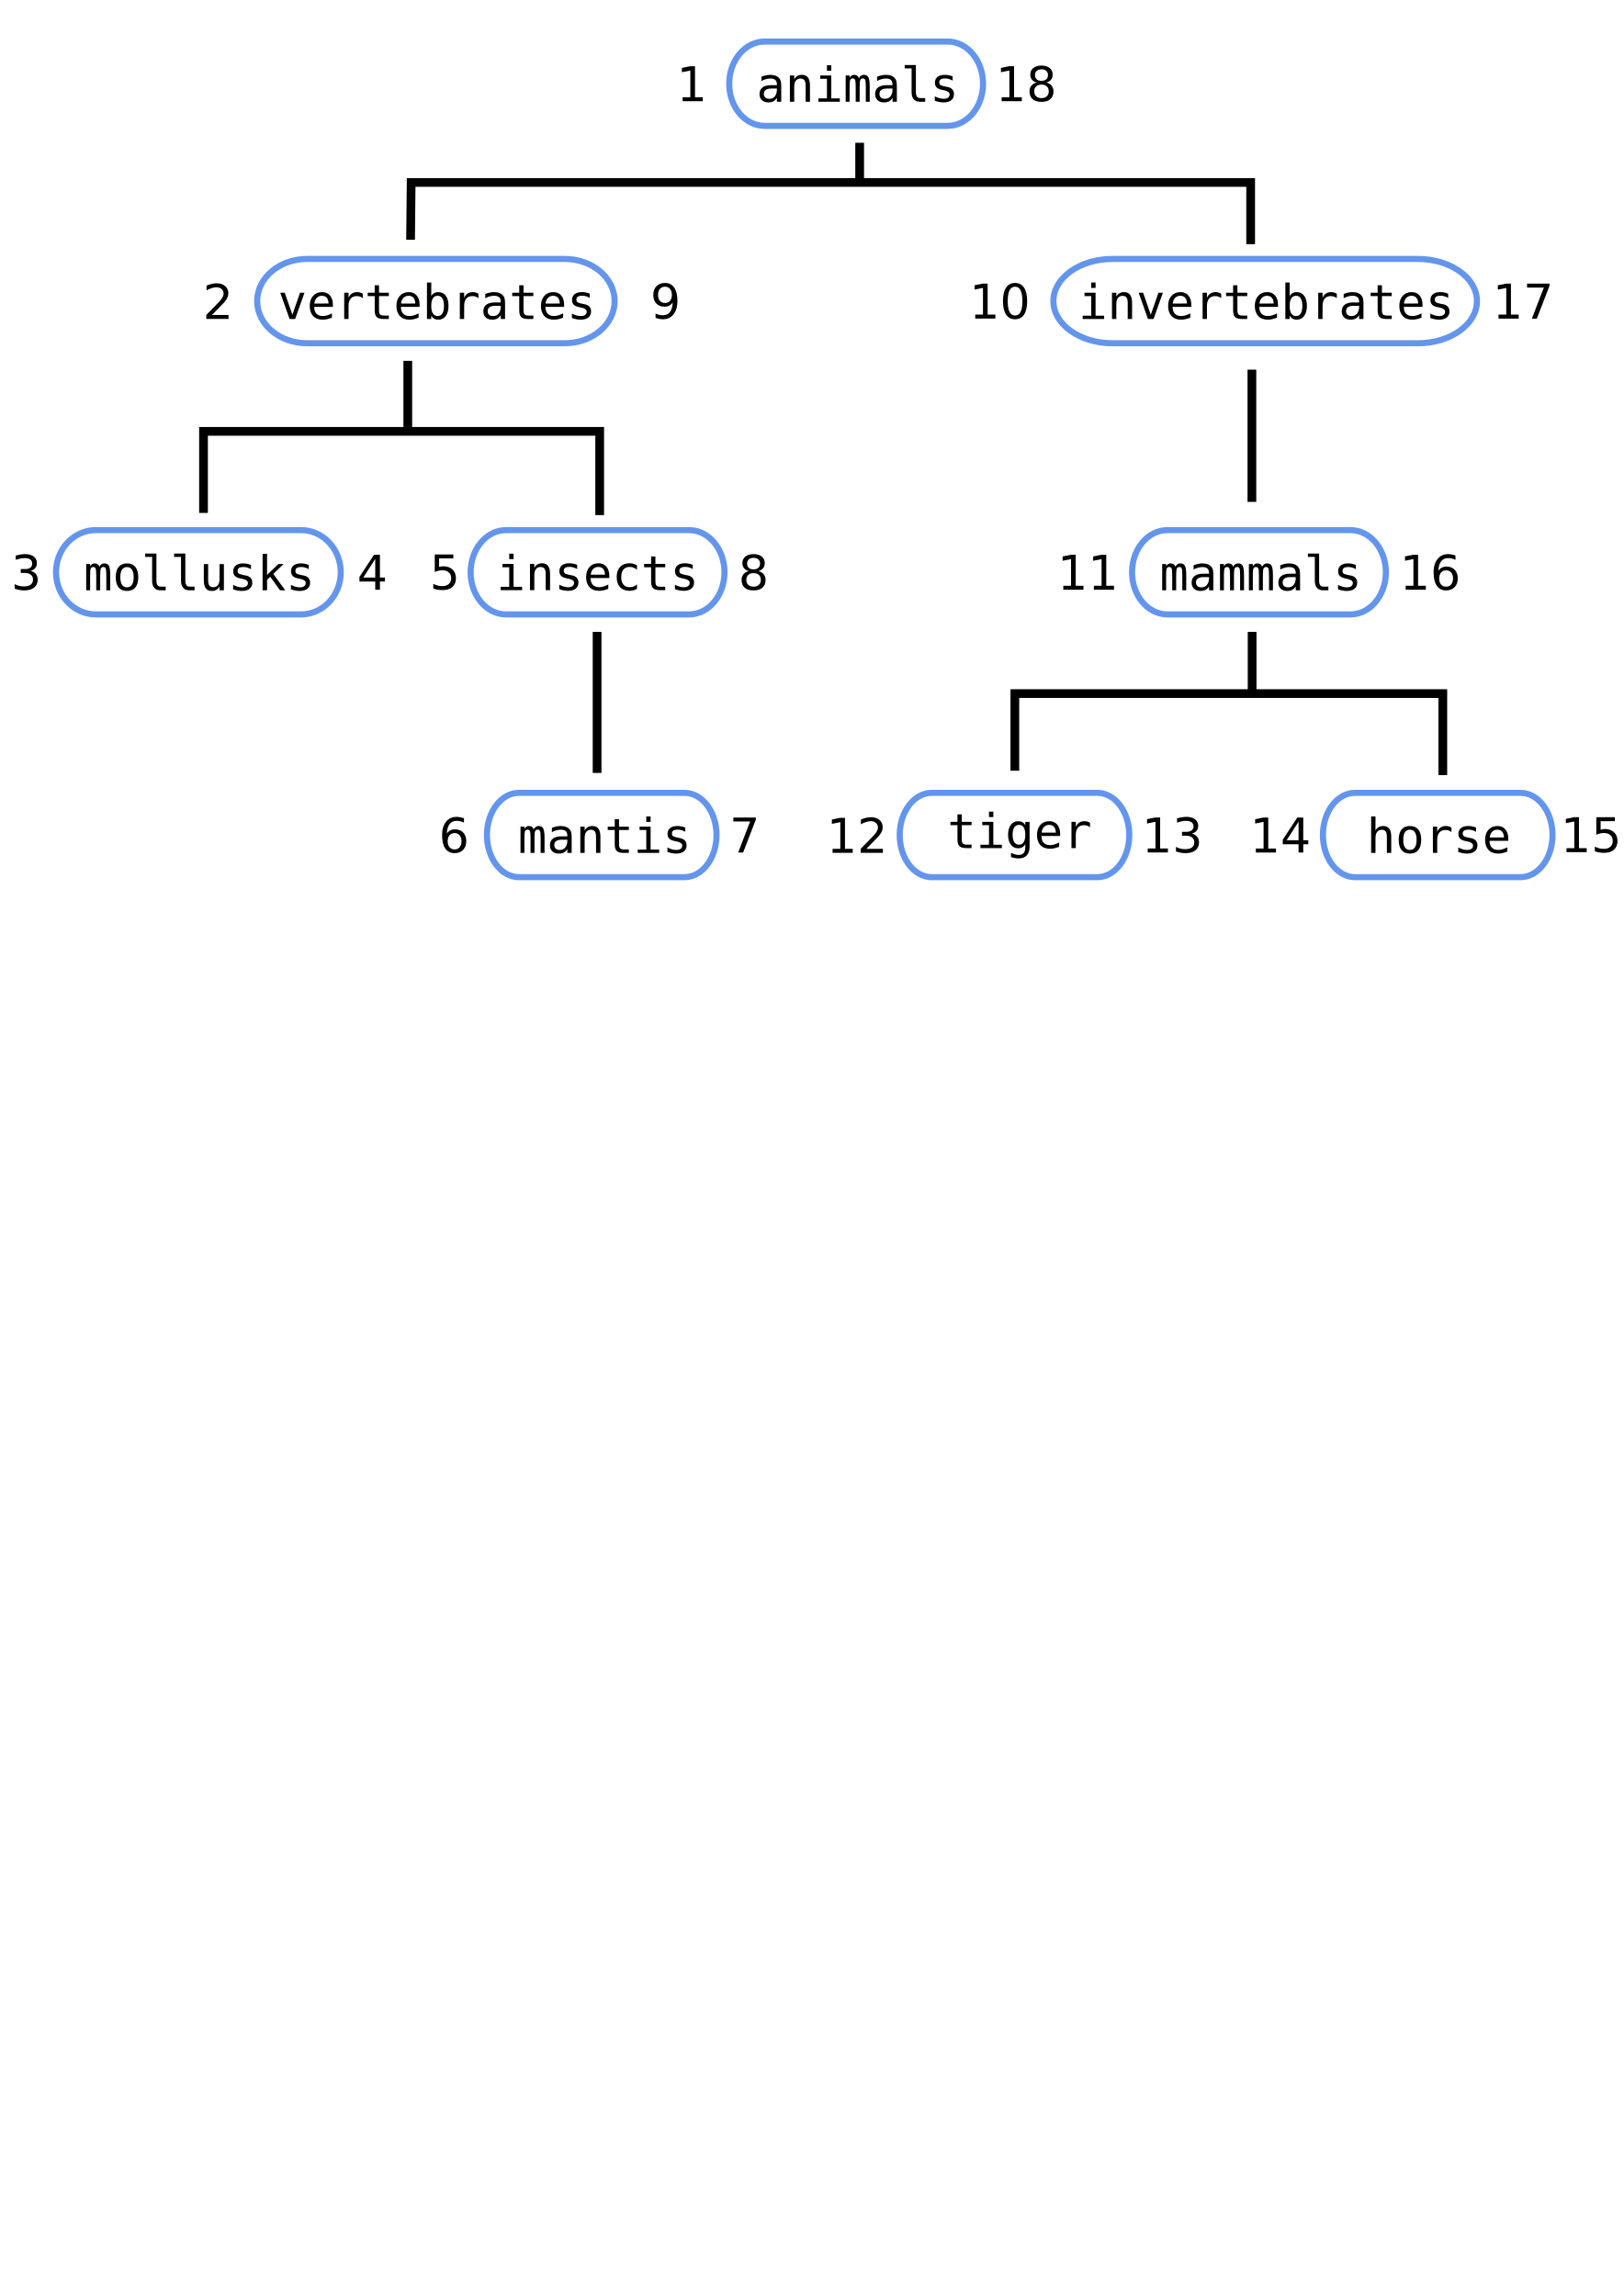
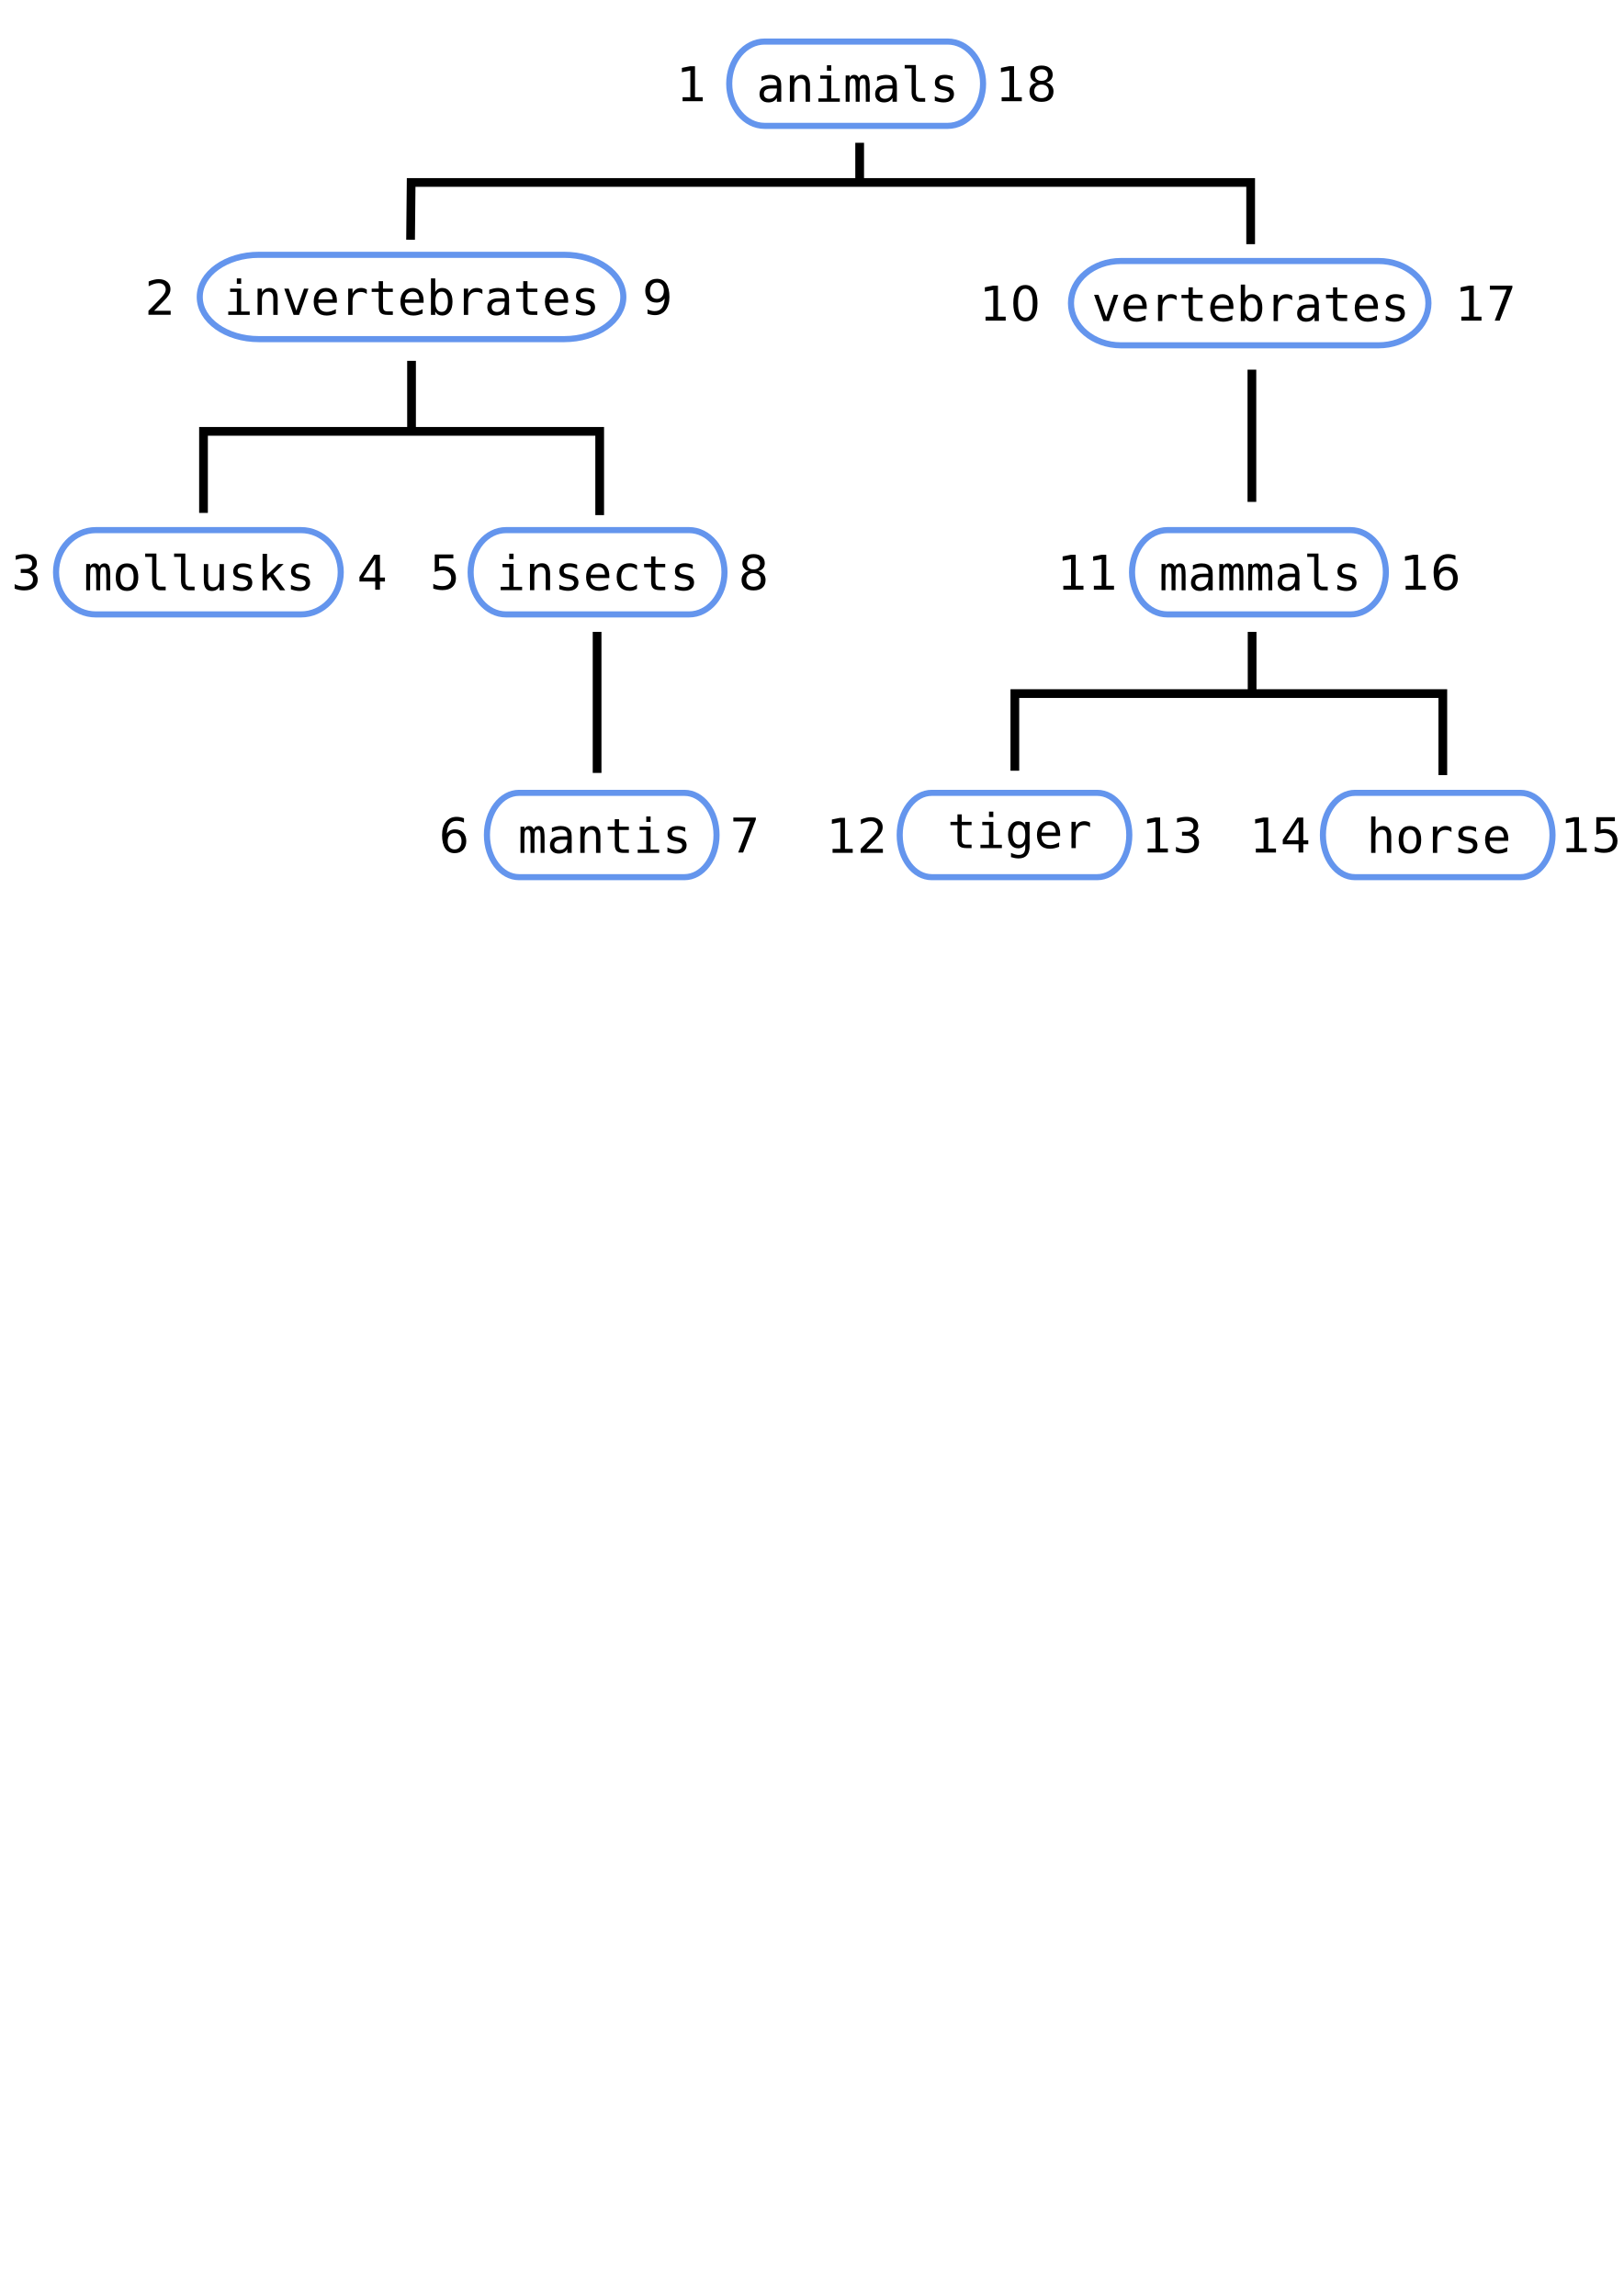
<svg xmlns="http://www.w3.org/2000/svg" width="744.094" height="1052.362" id="svg2" version="1.1">
  <defs id="defs4">
    </defs>
  <g id="layer1">
    <rect style="fill:none;stroke:#6495ed;stroke-width:2.8;stroke-linecap:round;stroke-linejoin:round;stroke-miterlimit:4;stroke-opacity:1;stroke-dasharray:none;stroke-dashoffset:10" id="rect2987" width="116.328" height="38.643" x="334.182" y="19.046" rx="16.232" ry="19.321" />
-     <rect style="fill:none;stroke:#6495ed;stroke-width:2.8;stroke-linecap:round;stroke-linejoin:round;stroke-miterlimit:4;stroke-opacity:1;stroke-dasharray:none;stroke-dashoffset:10" id="rect2987-8" width="163.806" height="38.643" x="117.86" y="118.686" rx="22.856" ry="19.321" />
-     <rect style="fill:none;stroke:#6495ed;stroke-width:2.8;stroke-linecap:round;stroke-linejoin:round;stroke-miterlimit:4;stroke-opacity:1;stroke-dasharray:none;stroke-dashoffset:10" id="rect2987-80" width="194.11" height="38.643" x="482.734" y="118.686" rx="27.085" ry="19.321" />
+     <rect style="fill:none;stroke:#6495ed;stroke-width:2.8;stroke-linecap:round;stroke-linejoin:round;stroke-miterlimit:4;stroke-opacity:1;stroke-dasharray:none;stroke-dashoffset:10" id="rect2987-8" width="163.806" height="38.643" x="490.801" y="119.633" rx="22.856" ry="19.321" />
+     <rect style="fill:none;stroke:#6495ed;stroke-width:2.8;stroke-linecap:round;stroke-linejoin:round;stroke-miterlimit:4;stroke-opacity:1;stroke-dasharray:none;stroke-dashoffset:10" id="rect2987-80" width="194.11" height="38.643" x="91.54" y="116.793" rx="27.085" ry="19.321" />
    <rect style="fill:none;stroke:#6495ed;stroke-width:2.8;stroke-linecap:round;stroke-linejoin:round;stroke-miterlimit:4;stroke-opacity:1;stroke-dasharray:none;stroke-dashoffset:10" id="rect2987-4" width="130.471" height="38.643" x="25.679" y="242.97" rx="18.205" ry="19.321" />
    <rect style="fill:none;stroke:#6495ed;stroke-width:2.8;stroke-linecap:round;stroke-linejoin:round;stroke-miterlimit:4;stroke-opacity:1;stroke-dasharray:none;stroke-dashoffset:10" id="rect2987-7" width="116.328" height="38.643" x="215.679" y="242.97" rx="16.232" ry="19.321" />
    <rect style="fill:none;stroke:#6495ed;stroke-width:2.8;stroke-linecap:round;stroke-linejoin:round;stroke-miterlimit:4;stroke-opacity:1;stroke-dasharray:none;stroke-dashoffset:10" id="rect2987-6" width="105.217" height="38.643" x="223.145" y="363.4" rx="14.681" ry="19.321" />
    <rect style="fill:none;stroke:#6495ed;stroke-width:2.8;stroke-linecap:round;stroke-linejoin:round;stroke-miterlimit:4;stroke-opacity:1;stroke-dasharray:none;stroke-dashoffset:10" id="rect2987-3-7" width="105.217" height="38.643" x="412.305" y="363.4" rx="14.681" ry="19.321" />
    <rect style="fill:none;stroke:#6495ed;stroke-width:2.8;stroke-linecap:round;stroke-linejoin:round;stroke-miterlimit:4;stroke-opacity:1;stroke-dasharray:none;stroke-dashoffset:10" id="rect2987-3-9" width="116.328" height="38.643" x="518.778" y="242.97" rx="16.232" ry="19.321" />
    <rect style="fill:none;stroke:#6495ed;stroke-width:2.8;stroke-linecap:round;stroke-linejoin:round;stroke-miterlimit:4;stroke-opacity:1;stroke-dasharray:none;stroke-dashoffset:10" id="rect2987-3-7-5" width="105.217" height="38.643" x="606.255" y="363.4" rx="14.681" ry="19.321" />
    <text xml:space="preserve" style="font-size:22px;font-style:normal;font-variant:normal;font-weight:normal;font-stretch:normal;text-align:start;line-height:125%;letter-spacing:0px;word-spacing:0px;writing-mode:lr-tb;text-anchor:start;fill:#000000;fill-opacity:1;stroke:none;font-family:DejaVu Sans Mono;-inkscape-font-specification:DejaVu Sans Mono" x="346.646" y="46.628" id="text3092">
      <tspan id="tspan3094" x="346.646" y="46.628">animals</tspan>
    </text>
-     <text xml:space="preserve" style="font-size:22px;font-style:normal;font-variant:normal;font-weight:normal;font-stretch:normal;text-align:start;line-height:125%;letter-spacing:0px;word-spacing:0px;writing-mode:lr-tb;text-anchor:start;fill:#000000;fill-opacity:1;stroke:none;font-family:DejaVu Sans Mono;-inkscape-font-specification:DejaVu Sans Mono" x="127.364" y="146.209" id="text3096">
-       <tspan id="tspan3098" x="127.364" y="146.209">vertebrates</tspan>
+     <text xml:space="preserve" style="font-size:22px;font-style:normal;font-variant:normal;font-weight:normal;font-stretch:normal;text-align:start;line-height:125%;letter-spacing:0px;word-spacing:0px;writing-mode:lr-tb;text-anchor:start;fill:#000000;fill-opacity:1;stroke:none;font-family:DejaVu Sans Mono;-inkscape-font-specification:DejaVu Sans Mono" x="500.304" y="147.156" id="text3096">
+       <tspan id="tspan3098" x="500.304" y="147.156">vertebrates</tspan>
    </text>
-     <text xml:space="preserve" style="font-size:22px;font-style:normal;font-variant:normal;font-weight:normal;font-stretch:normal;text-align:start;line-height:125%;letter-spacing:0px;word-spacing:0px;writing-mode:lr-tb;text-anchor:start;fill:#000000;fill-opacity:1;stroke:none;font-family:DejaVu Sans Mono;-inkscape-font-specification:DejaVu Sans Mono" x="494.249" y="146.209" id="text3100">
-       <tspan id="tspan3102" x="494.249" y="146.209">invertebrates</tspan>
+     <text xml:space="preserve" style="font-size:22px;font-style:normal;font-variant:normal;font-weight:normal;font-stretch:normal;text-align:start;line-height:125%;letter-spacing:0px;word-spacing:0px;writing-mode:lr-tb;text-anchor:start;fill:#000000;fill-opacity:1;stroke:none;font-family:DejaVu Sans Mono;-inkscape-font-specification:DejaVu Sans Mono" x="102.701" y="144.316" id="text3100">
+       <tspan id="tspan3102" x="102.701" y="144.316">invertebrates</tspan>
    </text>
    <text xml:space="preserve" style="font-size:22px;font-style:normal;font-variant:normal;font-weight:normal;font-stretch:normal;text-align:start;line-height:125%;letter-spacing:0px;word-spacing:0px;writing-mode:lr-tb;text-anchor:start;fill:#000000;fill-opacity:1;stroke:none;font-family:DejaVu Sans Mono;-inkscape-font-specification:DejaVu Sans Mono" x="38.333" y="270.552" id="text3104">
      <tspan id="tspan3106" x="38.333" y="270.552">mollusks</tspan>
    </text>
    <text xml:space="preserve" style="font-size:22px;font-style:normal;font-variant:normal;font-weight:normal;font-stretch:normal;text-align:start;line-height:125%;letter-spacing:0px;word-spacing:0px;writing-mode:lr-tb;text-anchor:start;fill:#000000;fill-opacity:1;stroke:none;font-family:DejaVu Sans Mono;-inkscape-font-specification:DejaVu Sans Mono" x="227.536" y="270.493" id="text3108">
      <tspan id="tspan3110" x="227.536" y="270.493">insects</tspan>
    </text>
-     <text xml:space="preserve" style="font-size:22px;font-style:normal;font-variant:normal;font-weight:normal;font-stretch:normal;text-align:start;line-height:125%;letter-spacing:0px;word-spacing:0px;writing-mode:lr-tb;text-anchor:start;fill:#000000;fill-opacity:1;stroke:none;font-family:DejaVu Sans Mono;-inkscape-font-specification:DejaVu Sans Mono" x="531.424" y="270.552" id="text3112">
-       <tspan id="tspan3114" x="531.424" y="270.552">mammals</tspan>
+     <text xml:space="preserve" style="font-size:22px;font-style:normal;font-variant:normal;font-weight:normal;font-stretch:normal;text-align:start;line-height:125%;letter-spacing:0px;word-spacing:0px;writing-mode:lr-tb;text-anchor:start;fill:#000000;fill-opacity:1;stroke:none;font-family:DejaVu Sans Mono;-inkscape-font-specification:DejaVu Sans Mono" x="531.121" y="270.552" id="text3112">
+       <tspan id="tspan3114" x="531.121" y="270.552">mammals</tspan>
    </text>
    <text xml:space="preserve" style="font-size:22px;font-style:normal;font-variant:normal;font-weight:normal;font-stretch:normal;text-align:start;line-height:125%;letter-spacing:0px;word-spacing:0px;writing-mode:lr-tb;text-anchor:start;fill:#000000;fill-opacity:1;stroke:none;font-family:DejaVu Sans Mono;-inkscape-font-specification:DejaVu Sans Mono" x="434.149" y="388.715" id="text3116">
      <tspan id="tspan3118" x="434.149" y="388.715">tiger</tspan>
    </text>
    <text xml:space="preserve" style="font-size:22px;font-style:normal;font-variant:normal;font-weight:normal;font-stretch:normal;text-align:start;line-height:125%;letter-spacing:0px;word-spacing:0px;writing-mode:lr-tb;text-anchor:start;fill:#000000;fill-opacity:1;stroke:none;font-family:DejaVu Sans Mono;-inkscape-font-specification:DejaVu Sans Mono" x="626.266" y="390.923" id="text3120">
      <tspan id="tspan3122" x="626.266" y="390.923">horse</tspan>
    </text>
    <text xml:space="preserve" style="font-size:22px;font-style:normal;font-variant:normal;font-weight:normal;font-stretch:normal;text-align:start;line-height:125%;letter-spacing:0px;word-spacing:0px;writing-mode:lr-tb;text-anchor:start;fill:#000000;fill-opacity:1;stroke:none;font-family:DejaVu Sans Mono;-inkscape-font-specification:DejaVu Sans Mono" x="237.358" y="390.923" id="text3124">
      <tspan id="tspan3126" x="237.358" y="390.923">mantis</tspan>
    </text>
    <path style="fill:none;stroke:#000000;stroke-width:4;stroke-linecap:butt;stroke-linejoin:miter;stroke-miterlimit:4;stroke-opacity:1;stroke-dasharray:none" d="m 573.706,230.037 0,-60.609 0,0 0,0" id="path3153" />
    <path style="fill:none;stroke:#000000;stroke-width:4;stroke-linecap:butt;stroke-linejoin:miter;stroke-miterlimit:4;stroke-opacity:1;stroke-dasharray:none" d="m 573.138,111.91 0,-28.284 -384.722,0 -0.264,26.264" id="path3155" />
    <path style="fill:none;stroke:#000000;stroke-width:4;stroke-linecap:butt;stroke-linejoin:miter;stroke-miterlimit:4;stroke-opacity:1;stroke-dasharray:none" d="m 93.26,235.088 0,-37.376 181.558,0 0,38.386 0,0 0,0 0,0 0,0" id="path3157" />
    <path style="fill:none;stroke:#000000;stroke-width:4;stroke-linecap:butt;stroke-linejoin:miter;stroke-miterlimit:4;stroke-opacity:1;stroke-dasharray:none" d="m 273.63,354.266 0,-64.65 0,0" id="path3159" />
    <path style="fill:none;stroke:#000000;stroke-width:4;stroke-linecap:butt;stroke-linejoin:miter;stroke-miterlimit:4;stroke-opacity:1;stroke-dasharray:none" d="m 465.074,353.255 0,-35.355 196.123,0 0,37.376 0,0" id="path3161" />
    <path style="fill:none;stroke:#000000;stroke-width:4;stroke-linecap:butt;stroke-linejoin:miter;stroke-miterlimit:4;stroke-opacity:1;stroke-dasharray:none" d="m 573.807,289.616 0,27.274 1.01,0 0,0" id="path3163" />
-     <path style="fill:none;stroke:#000000;stroke-width:4;stroke-linecap:butt;stroke-linejoin:miter;stroke-miterlimit:4;stroke-opacity:1;stroke-dasharray:none" d="m 186.878,196.702 0,-31.315" id="path3165" />
+     <path style="fill:none;stroke:#000000;stroke-width:4;stroke-linecap:butt;stroke-linejoin:miter;stroke-miterlimit:4;stroke-opacity:1;stroke-dasharray:none" d="m 188.595,196.702 0,-31.315" id="path3165" />
    <path style="fill:none;stroke:#000000;stroke-width:4;stroke-linecap:butt;stroke-linejoin:miter;stroke-opacity:1;stroke-miterlimit:4;stroke-dasharray:none" d="m 393.959,84.636 0,-19.193" id="path3167" />
    <text xml:space="preserve" style="font-size:22px;font-style:normal;font-variant:normal;font-weight:normal;font-stretch:normal;text-align:start;line-height:125%;letter-spacing:0px;word-spacing:0px;writing-mode:lr-tb;text-anchor:start;fill:#000000;fill-opacity:1;stroke:none;font-family:Bitstream Vera Sans;-inkscape-font-specification:Bitstream Vera Sans" x="310.076" y="46.386" id="text3169">
      <tspan id="tspan3171" x="310.076" y="46.386">1</tspan>
    </text>
-     <text xml:space="preserve" style="font-size:22px;font-style:normal;font-variant:normal;font-weight:normal;font-stretch:normal;text-align:start;line-height:125%;letter-spacing:0px;word-spacing:0px;writing-mode:lr-tb;text-anchor:start;fill:#000000;fill-opacity:1;stroke:none;font-family:Bitstream Vera Sans;-inkscape-font-specification:Bitstream Vera Sans" x="92.934" y="146.172" id="text3173">
-       <tspan id="tspan3175" x="92.934" y="146.172">2</tspan>
+     <text xml:space="preserve" style="font-size:22px;font-style:normal;font-variant:normal;font-weight:normal;font-stretch:normal;text-align:start;line-height:125%;letter-spacing:0px;word-spacing:0px;writing-mode:lr-tb;text-anchor:start;fill:#000000;fill-opacity:1;stroke:none;font-family:Bitstream Vera Sans;-inkscape-font-specification:Bitstream Vera Sans" x="66.413" y="144.279" id="text3173">
+       <tspan id="tspan3175" x="66.413" y="144.279">2</tspan>
    </text>
    <text xml:space="preserve" style="font-size:22px;font-style:normal;font-variant:normal;font-weight:normal;font-stretch:normal;text-align:start;line-height:125%;letter-spacing:0px;word-spacing:0px;writing-mode:lr-tb;text-anchor:start;fill:#000000;fill-opacity:1;stroke:none;font-family:Bitstream Vera Sans;-inkscape-font-specification:Bitstream Vera Sans" x="5.051" y="270.3" id="text3177">
      <tspan id="tspan3179" x="5.051" y="270.3">3</tspan>
    </text>
    <text xml:space="preserve" style="font-size:22px;font-style:normal;font-variant:normal;font-weight:normal;font-stretch:normal;text-align:start;line-height:125%;letter-spacing:0px;word-spacing:0px;writing-mode:lr-tb;text-anchor:start;fill:#000000;fill-opacity:1;stroke:none;font-family:Bitstream Vera Sans;-inkscape-font-specification:Bitstream Vera Sans" x="163.645" y="270.31" id="text3181">
      <tspan id="tspan3183" x="163.645" y="270.31">4</tspan>
    </text>
    <text xml:space="preserve" style="font-size:22px;font-style:normal;font-variant:normal;font-weight:normal;font-stretch:normal;text-align:start;line-height:125%;letter-spacing:0px;word-spacing:0px;writing-mode:lr-tb;text-anchor:start;fill:#000000;fill-opacity:1;stroke:none;font-family:Bitstream Vera Sans;-inkscape-font-specification:Bitstream Vera Sans" x="196.858" y="270.155" id="text3185">
      <tspan id="tspan3187" x="196.858" y="270.155">5</tspan>
    </text>
    <text xml:space="preserve" style="font-size:22px;font-style:normal;font-variant:normal;font-weight:normal;font-stretch:normal;text-align:start;line-height:125%;letter-spacing:0px;word-spacing:0px;writing-mode:lr-tb;text-anchor:start;fill:#000000;fill-opacity:1;stroke:none;font-family:Bitstream Vera Sans;-inkscape-font-specification:Bitstream Vera Sans" x="201.061" y="390.729" id="text3189">
      <tspan id="tspan3191" x="201.061" y="390.729">6</tspan>
    </text>
    <text xml:space="preserve" style="font-size:22px;font-style:normal;font-variant:normal;font-weight:normal;font-stretch:normal;text-align:start;line-height:125%;letter-spacing:0px;word-spacing:0px;writing-mode:lr-tb;text-anchor:start;fill:#000000;fill-opacity:1;stroke:none;font-family:Bitstream Vera Sans;-inkscape-font-specification:Bitstream Vera Sans" x="334.259" y="390.74" id="text3193">
      <tspan id="tspan3195" x="334.259" y="390.74">7</tspan>
    </text>
    <text xml:space="preserve" style="font-size:22px;font-style:normal;font-variant:normal;font-weight:normal;font-stretch:normal;text-align:start;line-height:125%;letter-spacing:0px;word-spacing:0px;writing-mode:lr-tb;text-anchor:start;fill:#000000;fill-opacity:1;stroke:none;font-family:Bitstream Vera Sans;-inkscape-font-specification:Bitstream Vera Sans" x="338.34" y="270.3" id="text3197">
      <tspan id="tspan3199" x="338.34" y="270.3">8</tspan>
    </text>
-     <text xml:space="preserve" style="font-size:22px;font-style:normal;font-variant:normal;font-weight:normal;font-stretch:normal;text-align:start;line-height:125%;letter-spacing:0px;word-spacing:0px;writing-mode:lr-tb;text-anchor:start;fill:#000000;fill-opacity:1;stroke:none;font-family:Bitstream Vera Sans;-inkscape-font-specification:Bitstream Vera Sans" x="297.995" y="146.016" id="text3201">
-       <tspan id="tspan3203" x="297.995" y="146.016">9</tspan>
+     <text xml:space="preserve" style="font-size:22px;font-style:normal;font-variant:normal;font-weight:normal;font-stretch:normal;text-align:start;line-height:125%;letter-spacing:0px;word-spacing:0px;writing-mode:lr-tb;text-anchor:start;fill:#000000;fill-opacity:1;stroke:none;font-family:Bitstream Vera Sans;-inkscape-font-specification:Bitstream Vera Sans" x="294.317" y="144.123" id="text3201">
+       <tspan id="tspan3203" x="294.317" y="144.123">9</tspan>
    </text>
-     <text xml:space="preserve" style="font-size:22px;font-style:normal;font-variant:normal;font-weight:normal;font-stretch:normal;text-align:start;line-height:125%;letter-spacing:0px;word-spacing:0px;writing-mode:lr-tb;text-anchor:start;fill:#000000;fill-opacity:1;stroke:none;font-family:Bitstream Vera Sans;-inkscape-font-specification:Bitstream Vera Sans" x="444.183" y="146.016" id="text3205">
-       <tspan id="tspan3207" x="444.183" y="146.016">10</tspan>
+     <text xml:space="preserve" style="font-size:22px;font-style:normal;font-variant:normal;font-weight:normal;font-stretch:normal;text-align:start;line-height:125%;letter-spacing:0px;word-spacing:0px;writing-mode:lr-tb;text-anchor:start;fill:#000000;fill-opacity:1;stroke:none;font-family:Bitstream Vera Sans;-inkscape-font-specification:Bitstream Vera Sans" x="448.916" y="146.963" id="text3205">
+       <tspan id="tspan3207" x="448.916" y="146.963">10</tspan>
    </text>
    <text xml:space="preserve" style="font-size:22px;font-style:normal;font-variant:normal;font-weight:normal;font-stretch:normal;text-align:start;line-height:125%;letter-spacing:0px;word-spacing:0px;writing-mode:lr-tb;text-anchor:start;fill:#000000;fill-opacity:1;stroke:none;font-family:Bitstream Vera Sans;-inkscape-font-specification:Bitstream Vera Sans" x="484.548" y="270.31" id="text3209">
      <tspan id="tspan3211" x="484.548" y="270.31">11</tspan>
    </text>
    <text xml:space="preserve" style="font-size:22px;font-style:normal;font-variant:normal;font-weight:normal;font-stretch:normal;text-align:start;line-height:125%;letter-spacing:0px;word-spacing:0px;writing-mode:lr-tb;text-anchor:start;fill:#000000;fill-opacity:1;stroke:none;font-family:Bitstream Vera Sans;-inkscape-font-specification:Bitstream Vera Sans" x="378.807" y="390.885" id="text3213">
      <tspan id="tspan3215" x="378.807" y="390.885">12</tspan>
    </text>
    <text xml:space="preserve" style="font-size:22px;font-style:normal;font-variant:normal;font-weight:normal;font-stretch:normal;text-align:start;line-height:125%;letter-spacing:0px;word-spacing:0px;writing-mode:lr-tb;text-anchor:start;fill:#000000;fill-opacity:1;stroke:none;font-family:Bitstream Vera Sans;-inkscape-font-specification:Bitstream Vera Sans" x="523.239" y="390.729" id="text3217">
      <tspan id="tspan3219" x="523.239" y="390.729">13</tspan>
    </text>
    <text xml:space="preserve" style="font-size:22px;font-style:normal;font-variant:normal;font-weight:normal;font-stretch:normal;text-align:start;line-height:125%;letter-spacing:0px;word-spacing:0px;writing-mode:lr-tb;text-anchor:start;fill:#000000;fill-opacity:1;stroke:none;font-family:Bitstream Vera Sans;-inkscape-font-specification:Bitstream Vera Sans" x="572.777" y="390.74" id="text3221">
      <tspan id="tspan3223" x="572.777" y="390.74">14</tspan>
    </text>
    <text xml:space="preserve" style="font-size:22px;font-style:normal;font-variant:normal;font-weight:normal;font-stretch:normal;text-align:start;line-height:125%;letter-spacing:0px;word-spacing:0px;writing-mode:lr-tb;text-anchor:start;fill:#000000;fill-opacity:1;stroke:none;font-family:Bitstream Vera Sans;-inkscape-font-specification:Bitstream Vera Sans" x="715.168" y="390.584" id="text3225">
      <tspan id="tspan3227" x="715.168" y="390.584">15</tspan>
    </text>
    <text xml:space="preserve" style="font-size:22px;font-style:normal;font-variant:normal;font-weight:normal;font-stretch:normal;text-align:start;line-height:125%;letter-spacing:0px;word-spacing:0px;writing-mode:lr-tb;text-anchor:start;fill:#000000;fill-opacity:1;stroke:none;font-family:Bitstream Vera Sans;-inkscape-font-specification:Bitstream Vera Sans" x="641.447" y="270.3" id="text3229">
      <tspan id="tspan3231" x="641.447" y="270.3">16</tspan>
    </text>
-     <text xml:space="preserve" style="font-size:22px;font-style:normal;font-variant:normal;font-weight:normal;font-stretch:normal;text-align:start;line-height:125%;letter-spacing:0px;word-spacing:0px;writing-mode:lr-tb;text-anchor:start;fill:#000000;fill-opacity:1;stroke:none;font-family:Bitstream Vera Sans;-inkscape-font-specification:Bitstream Vera Sans" x="683.995" y="146.027" id="text3233">
-       <tspan id="tspan3235" x="683.995" y="146.027">17</tspan>
+     <text xml:space="preserve" style="font-size:22px;font-style:normal;font-variant:normal;font-weight:normal;font-stretch:normal;text-align:start;line-height:125%;letter-spacing:0px;word-spacing:0px;writing-mode:lr-tb;text-anchor:start;fill:#000000;fill-opacity:1;stroke:none;font-family:Bitstream Vera Sans;-inkscape-font-specification:Bitstream Vera Sans" x="666.957" y="146.973" id="text3233">
+       <tspan id="tspan3235" x="666.957" y="146.973">17</tspan>
    </text>
    <text xml:space="preserve" style="font-size:22px;font-style:normal;font-variant:normal;font-weight:normal;font-stretch:normal;text-align:start;line-height:125%;letter-spacing:0px;word-spacing:0px;writing-mode:lr-tb;text-anchor:start;fill:#000000;fill-opacity:1;stroke:none;font-family:Bitstream Vera Sans;-inkscape-font-specification:Bitstream Vera Sans" x="456.289" y="46.376" id="text3237">
      <tspan id="tspan3239" x="456.289" y="46.376">18</tspan>
    </text>
  </g>
</svg>
